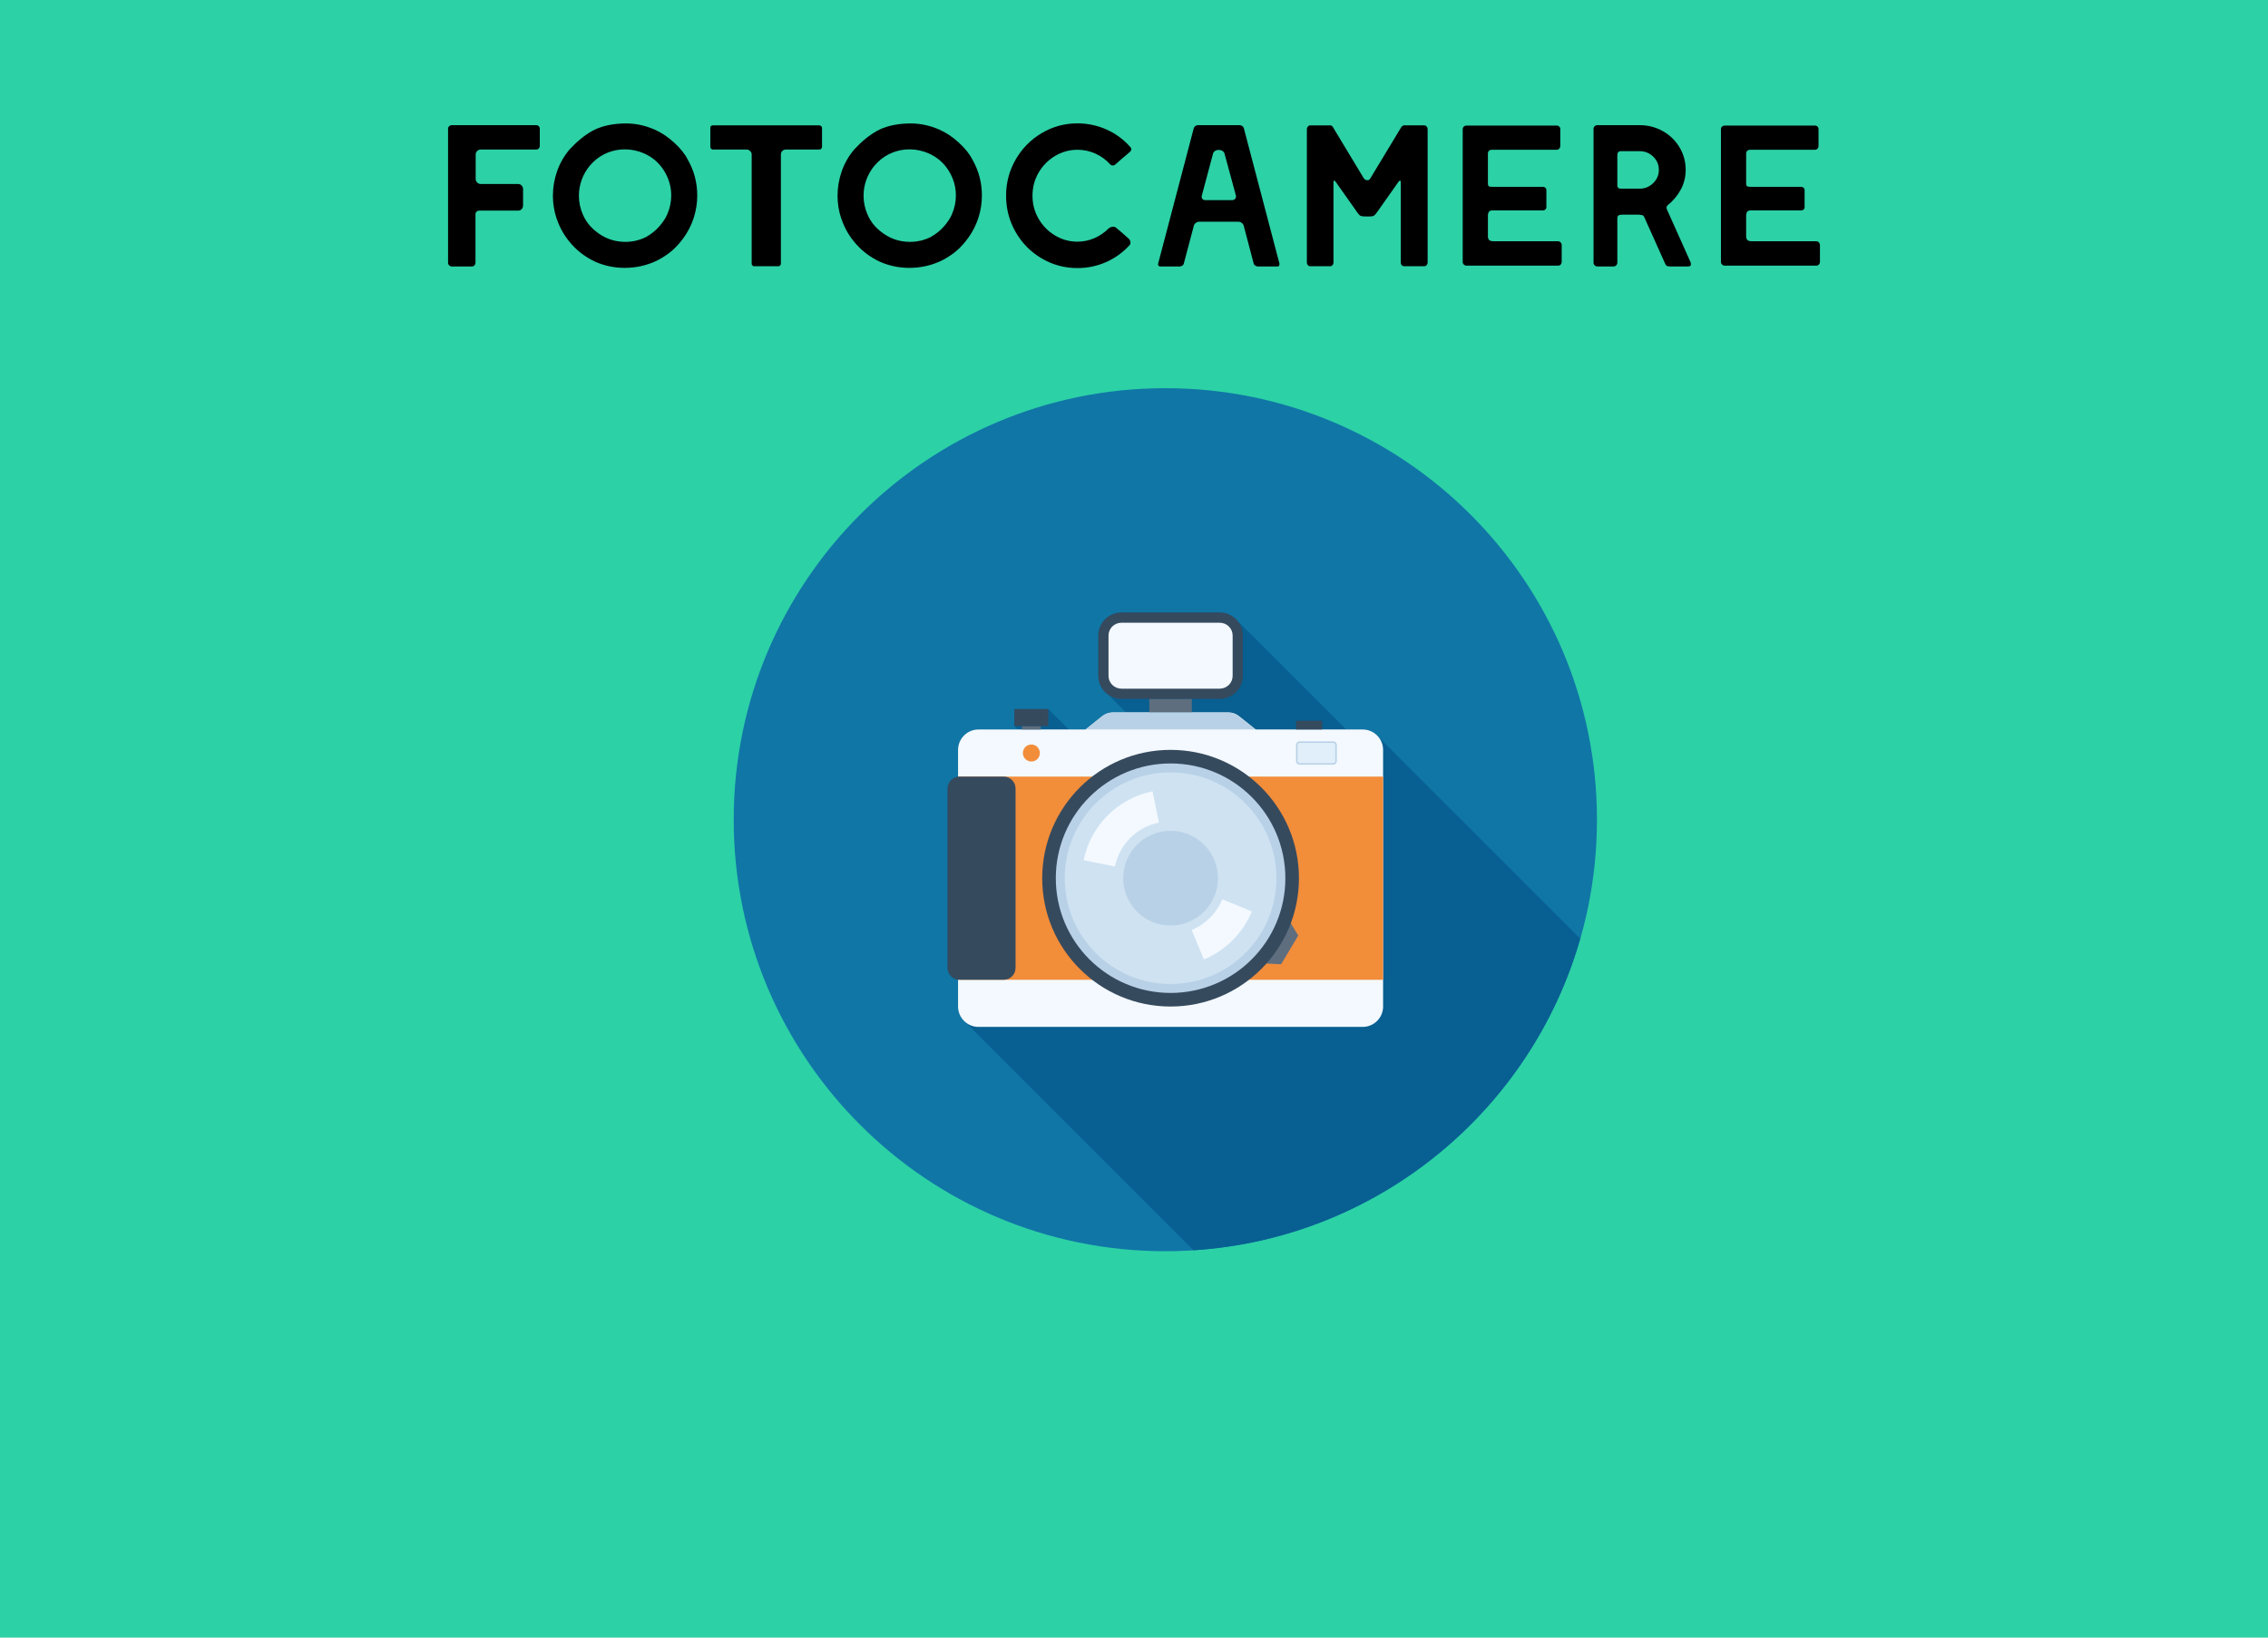
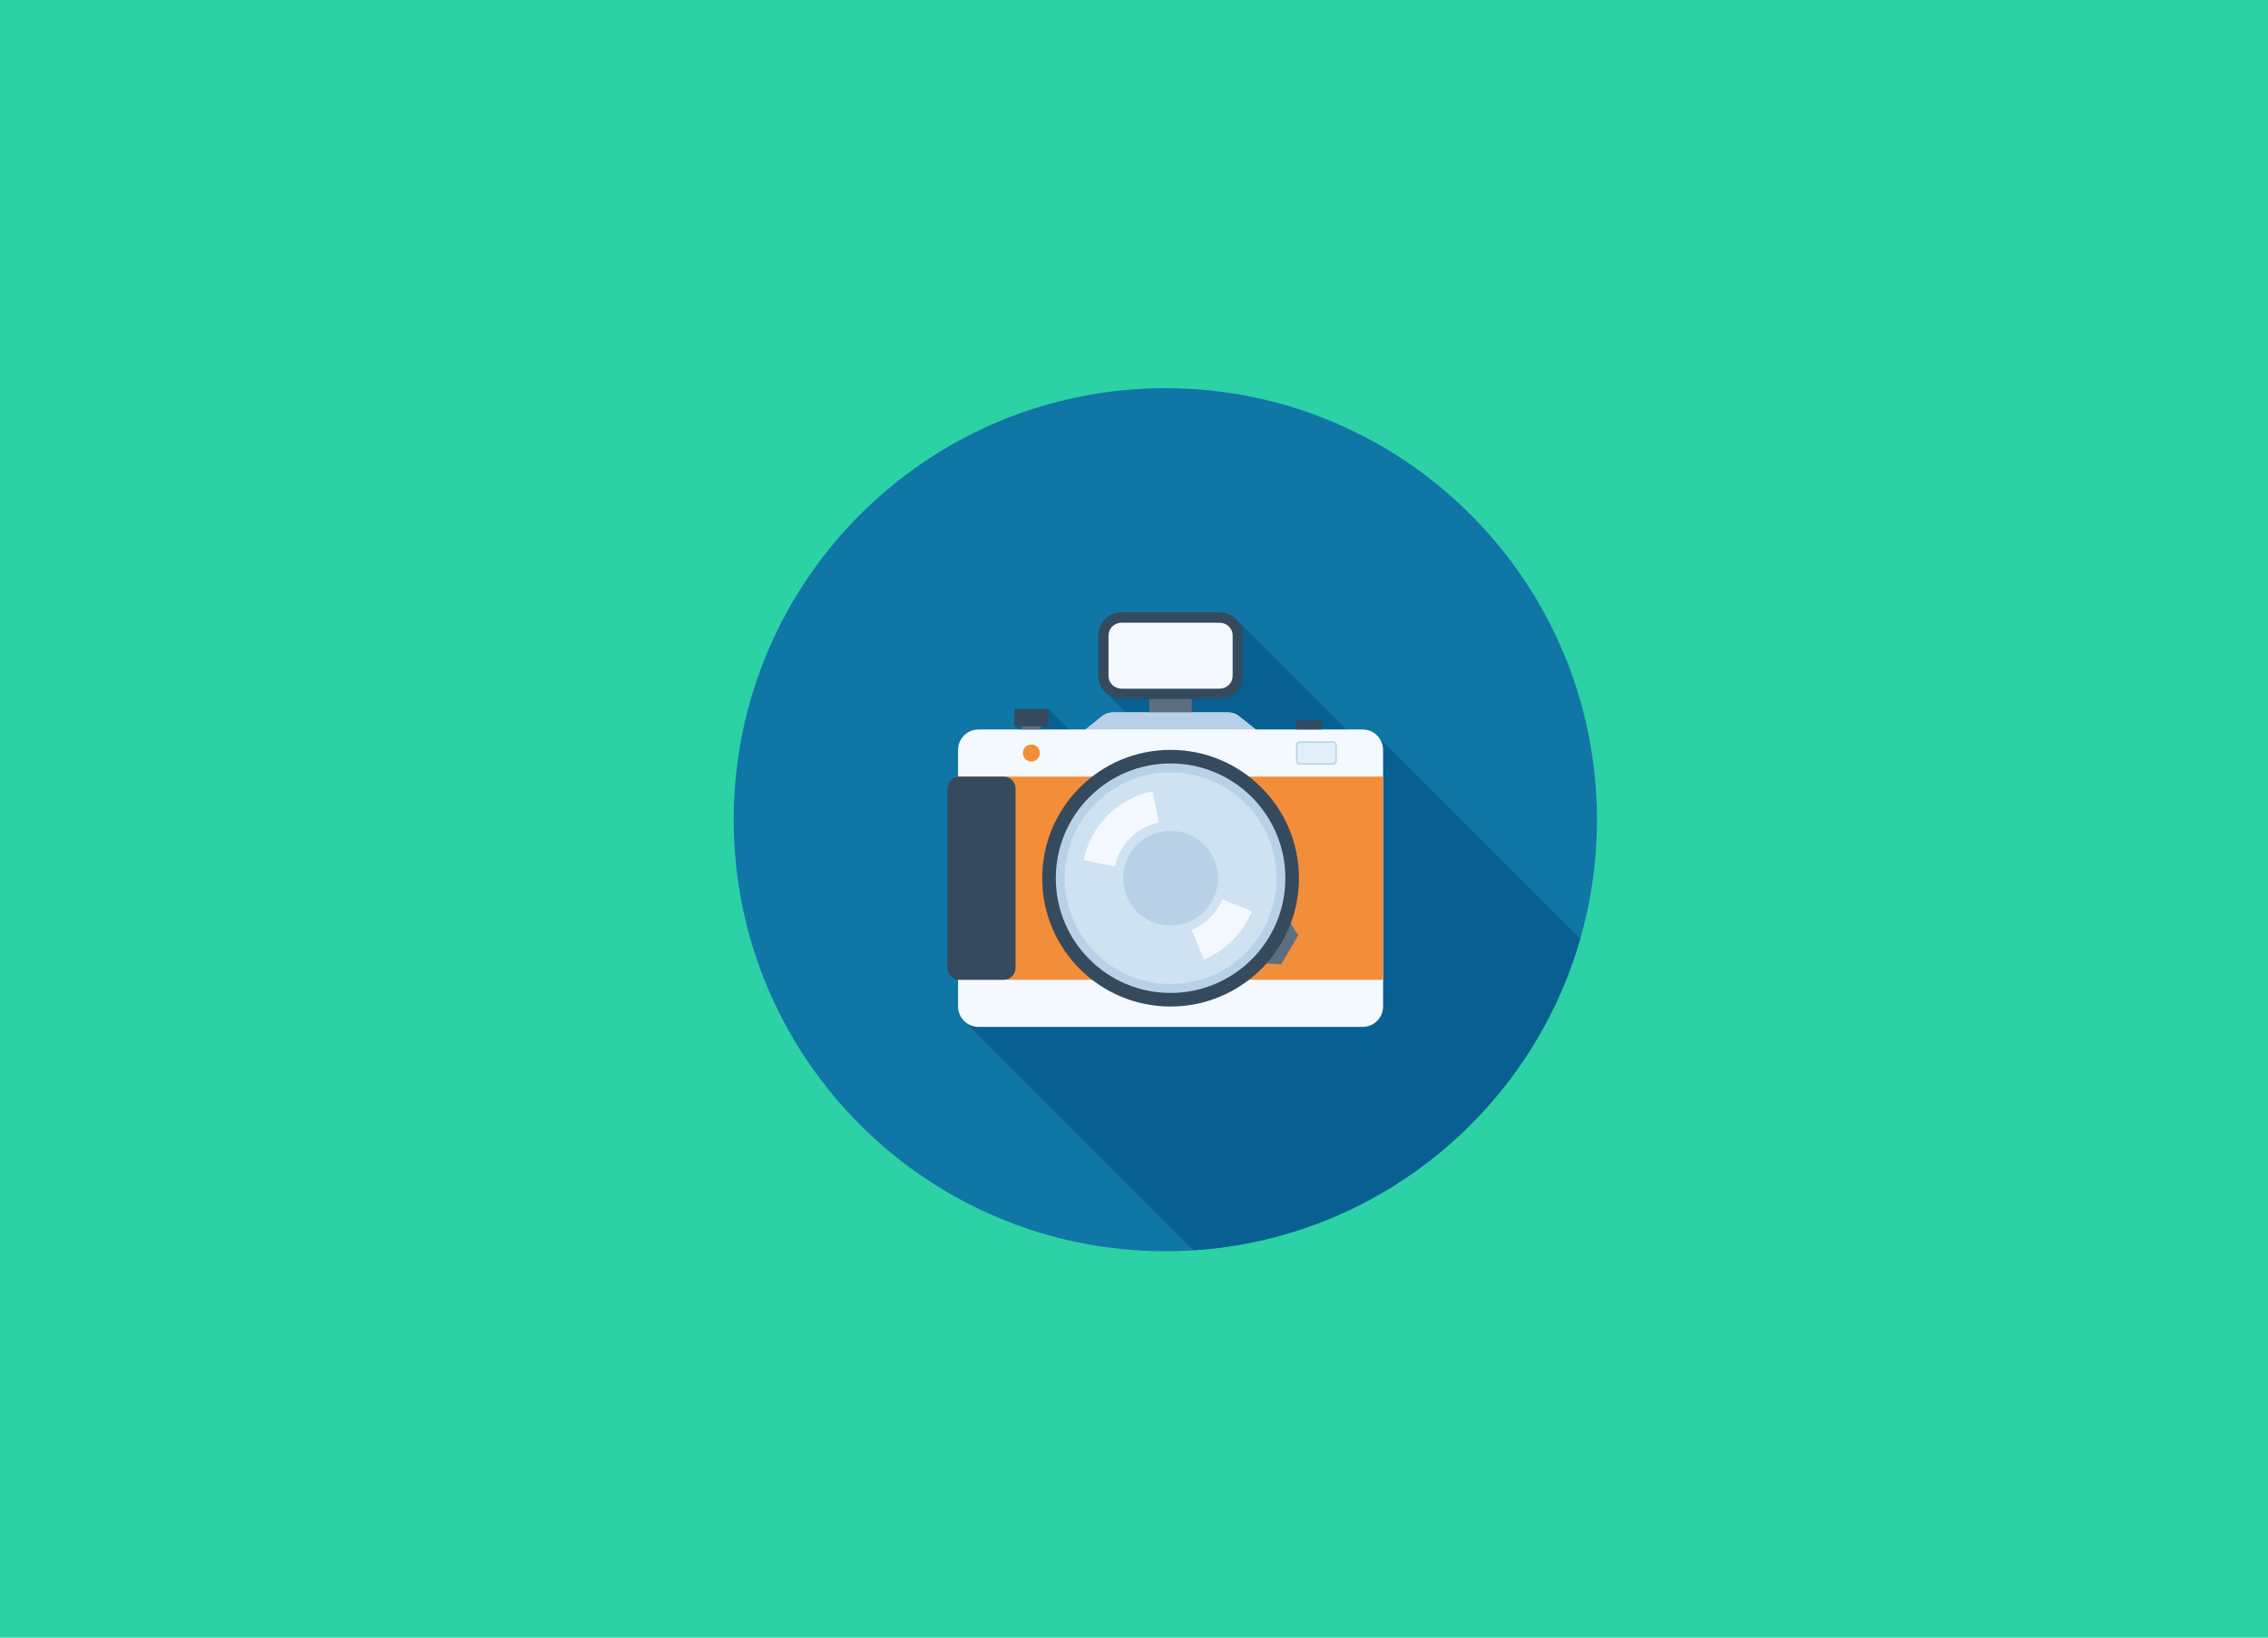
<svg xmlns="http://www.w3.org/2000/svg" version="1.1" id="Livello_1" x="0px" y="0px" width="900px" height="650px" viewBox="0 0 900 650" enable-background="new 0 0 900 650" xml:space="preserve">
  <rect x="0" y="0" fill="#2CD1A6" width="900" height="650" />
  <circle fill="#1076A6" cx="462.432" cy="325.36" r="171.278" />
-   <path fill="#085F91" d="M627.061,372.576l-79.982-79.987l-1.265-1.259c-1.391-1.112-3.153-1.785-5.051-1.785h-6.572l-43.096-43.083  c-0.026-0.024-0.046-0.058-0.069-0.083l-0.079-0.078c-0.271-0.315-0.566-0.611-0.879-0.883l-0.085-0.084  c-0.024-0.014-0.047-0.032-0.067-0.05c-0.094-0.081-0.194-0.153-0.296-0.232c-0.122-0.094-0.243-0.188-0.366-0.274  c-0.111-0.071-0.222-0.144-0.331-0.214c-0.128-0.081-0.256-0.159-0.393-0.234c-0.113-0.063-0.226-0.122-0.339-0.184  c-0.141-0.07-0.281-0.142-0.422-0.206c-0.112-0.051-0.23-0.101-0.343-0.146c-0.154-0.063-0.316-0.117-0.471-0.17  c-0.11-0.04-0.221-0.078-0.343-0.109c-0.164-0.053-0.336-0.091-0.512-0.134c-0.107-0.025-0.216-0.056-0.326-0.076  c-0.188-0.04-0.394-0.065-0.59-0.088c-0.09-0.014-0.182-0.033-0.281-0.04c-0.292-0.029-0.593-0.045-0.89-0.045h-38.992  c-5.05,0-9.18,4.117-9.18,9.13v16.01c0,0.415,0.043,0.818,0.094,1.221c0.014,0.105,0.035,0.208,0.052,0.314  c0.06,0.363,0.139,0.721,0.25,1.07c0.009,0.031,0.009,0.063,0.021,0.099c0.118,0.365,0.264,0.716,0.423,1.063  c0.045,0.105,0.1,0.211,0.149,0.314c0.146,0.287,0.307,0.567,0.479,0.839c0.033,0.044,0.053,0.096,0.085,0.143  c0.008,0.011,0.019,0.022,0.019,0.036l0.017,0.015c0.66,0.959,1.492,1.788,2.45,2.441l0.014,0.007l6.971,6.973h-5.274  c-0.752,0-1.492,0.112-2.232,0.376c-0.738,0.272-1.409,0.625-1.987,1.101l-6.586,5.266h-6.663l-8.096-8.096h-13.495v6.742  l1.342,1.354h-15.59c-4.445,0-8.096,3.639-8.096,8.098v10.643c-2.346,0.284-4.162,2.283-4.162,4.693v71.209  c0,2.403,1.816,4.406,4.162,4.679v10.656c0,2.021,0.752,3.879,1.986,5.288l0.743,0.738l90.688,90.691  C546.861,491.518,607.544,440.76,627.061,372.576z" />
-   <path fill="#F3F9FE" d="M540.755,289.544h-42.501l-6.593-5.272c-0.568-0.469-1.231-0.831-1.979-1.104  c-0.738-0.259-1.485-0.377-2.236-0.377h-45.868c-0.744,0-1.484,0.12-2.226,0.377c-0.743,0.271-1.404,0.633-1.99,1.104l-6.576,5.272  h-42.51c-4.449,0-8.096,3.632-8.096,8.096v101.873c0,4.459,3.646,8.088,8.096,8.088h152.479c4.454,0,8.097-3.629,8.097-8.088V297.64  C548.849,293.175,545.207,289.544,540.755,289.544z" />
-   <rect x="380.179" y="308.25" fill="#F28D3A" width="168.675" height="80.652" />
-   <polygon fill="#5E6E7E" points="498.503,382.253 510.046,362.893 515.174,371.339 508.373,382.742 " />
-   <path fill="#364A5E" d="M515.454,348.586c0,28.124-22.809,50.927-50.94,50.927c-28.136,0-50.938-22.803-50.938-50.927  c0-28.141,22.804-50.946,50.938-50.946C492.646,297.64,515.454,320.446,515.454,348.586z" />
-   <path fill="#B8D1E6" d="M510.065,348.586c0,25.148-20.397,45.533-45.552,45.533s-45.543-20.385-45.543-45.533  c0-25.167,20.392-45.557,45.543-45.557C489.666,303.029,510.065,323.418,510.065,348.586z" />
-   <path fill="#CEE2F2" d="M506.525,348.586c0,23.189-18.808,41.994-42.012,41.994c-23.197,0-42.007-18.805-42.007-41.994  c0-23.214,18.81-42.022,42.007-42.022C487.718,306.563,506.525,325.37,506.525,348.586z" />
-   <path fill="#B8D1E6" d="M483.306,348.586c0,10.366-8.423,18.776-18.792,18.776c-10.374,0-18.784-8.41-18.784-18.776  c0-10.389,8.412-18.805,18.784-18.805C474.884,329.781,483.306,338.197,483.306,348.586z" />
+   <path fill="#085F91" d="M627.061,372.575l-79.982-79.986l-1.265-1.259c-1.391-1.112-3.153-1.785-5.051-1.785h-6.572l-43.096-43.083  c-0.026-0.024-0.046-0.059-0.069-0.083l-0.079-0.078c-0.271-0.315-0.566-0.611-0.879-0.883l-0.085-0.084  c-0.024-0.015-0.047-0.032-0.067-0.05c-0.094-0.081-0.193-0.153-0.296-0.232c-0.122-0.094-0.243-0.188-0.366-0.274  c-0.11-0.07-0.222-0.144-0.33-0.214c-0.129-0.081-0.257-0.159-0.394-0.233c-0.113-0.063-0.226-0.122-0.339-0.185  c-0.141-0.069-0.281-0.142-0.422-0.206c-0.112-0.051-0.23-0.101-0.343-0.146c-0.154-0.063-0.316-0.117-0.472-0.17  c-0.109-0.04-0.221-0.078-0.343-0.109c-0.164-0.053-0.336-0.091-0.512-0.134c-0.107-0.025-0.216-0.056-0.326-0.076  c-0.188-0.04-0.394-0.065-0.59-0.088c-0.09-0.014-0.183-0.033-0.281-0.04c-0.292-0.029-0.593-0.045-0.89-0.045h-38.992  c-5.05,0-9.18,4.117-9.18,9.13v16.01c0,0.415,0.043,0.818,0.094,1.222c0.014,0.104,0.035,0.208,0.052,0.313  c0.061,0.363,0.14,0.721,0.25,1.07c0.009,0.031,0.009,0.063,0.021,0.099c0.118,0.365,0.264,0.716,0.423,1.063  c0.045,0.104,0.1,0.211,0.148,0.313c0.146,0.287,0.308,0.567,0.479,0.839c0.033,0.044,0.053,0.097,0.085,0.144  c0.008,0.011,0.019,0.021,0.019,0.036l0.018,0.015c0.66,0.959,1.492,1.788,2.45,2.441l0.014,0.007l6.971,6.973h-5.273  c-0.752,0-1.492,0.112-2.232,0.376c-0.738,0.272-1.409,0.625-1.987,1.102l-6.586,5.266h-6.663l-8.096-8.096h-13.495v6.741  l1.342,1.354h-15.59c-4.445,0-8.096,3.639-8.096,8.098v10.644c-2.347,0.283-4.162,2.282-4.162,4.692v71.209  c0,2.403,1.816,4.406,4.162,4.679v10.656c0,2.021,0.752,3.879,1.985,5.288l0.743,0.738l90.688,90.69  C546.861,491.518,607.545,440.76,627.061,372.575z" />
+   <path fill="#F3F9FE" d="M540.756,289.544h-42.501l-6.594-5.272c-0.567-0.469-1.23-0.831-1.979-1.104  c-0.738-0.259-1.485-0.377-2.236-0.377h-45.868c-0.744,0-1.483,0.12-2.226,0.377c-0.743,0.271-1.404,0.633-1.99,1.104l-6.576,5.272  h-42.51c-4.449,0-8.096,3.632-8.096,8.096v101.873c0,4.459,3.646,8.088,8.096,8.088h152.479c4.453,0,8.097-3.629,8.097-8.088V297.64  C548.849,293.175,545.207,289.544,540.756,289.544z" />
+   <rect x="380.179" y="308.25" fill="#F28D3A" width="168.675" height="80.651" />
+   <polygon fill="#5E6E7E" points="498.504,382.253 510.047,362.893 515.175,371.339 508.373,382.741 " />
+   <path fill="#364A5E" d="M515.454,348.586c0,28.124-22.809,50.927-50.939,50.927c-28.136,0-50.938-22.803-50.938-50.927  c0-28.142,22.805-50.946,50.938-50.946C492.646,297.64,515.454,320.446,515.454,348.586z" />
+   <path fill="#B8D1E6" d="M510.065,348.586c0,25.147-20.397,45.532-45.552,45.532c-25.155,0-45.543-20.385-45.543-45.532  c0-25.167,20.392-45.558,45.543-45.558C489.666,303.029,510.065,323.418,510.065,348.586z" />
+   <path fill="#CEE2F2" d="M506.525,348.586c0,23.188-18.808,41.993-42.012,41.993c-23.197,0-42.007-18.805-42.007-41.993  c0-23.215,18.81-42.022,42.007-42.022C487.719,306.563,506.525,325.369,506.525,348.586z" />
+   <path fill="#B8D1E6" d="M483.306,348.586c0,10.365-8.423,18.775-18.792,18.775c-10.374,0-18.784-8.41-18.784-18.775  c0-10.39,8.412-18.806,18.784-18.806C474.885,329.781,483.306,338.197,483.306,348.586z" />
  <g>
-     <path fill="#F3F9FE" d="M442.448,343.947l-12.42-2.521c2.801-13.812,13.527-24.54,27.338-27.347l2.524,12.425   C451.085,328.291,444.239,335.138,442.448,343.947z" />
-     <path fill="#F3F9FE" d="M477.722,380.835l-4.83-11.726c5.475-2.25,9.905-6.687,12.167-12.169l11.72,4.845   C493.242,370.353,486.293,377.291,477.722,380.835z" />
+     <path fill="#F3F9FE" d="M442.448,343.947l-12.42-2.521c2.801-13.813,13.527-24.54,27.338-27.348l2.524,12.426   C451.086,328.29,444.239,335.138,442.448,343.947z" />
+     <path fill="#F3F9FE" d="M477.722,380.835l-4.83-11.727c5.475-2.25,9.905-6.687,12.167-12.169l11.72,4.845   C493.242,370.353,486.293,377.29,477.722,380.835z" />
  </g>
-   <path fill="#364A5E" d="M403.001,384.18c0,2.6-2.123,4.714-4.717,4.714h-17.545c-2.604,0-4.727-2.114-4.727-4.714v-71.207  c0-2.604,2.122-4.728,4.727-4.728h17.545c2.596,0,4.717,2.123,4.717,4.728V384.18z" />
-   <path fill="#E1EFFA" d="M514.317,302.117c0,0.771,0.62,1.383,1.383,1.383h13.372c0.767,0,1.378-0.609,1.378-1.383v-6.44  c0-0.768-0.609-1.386-1.378-1.386H515.7c-0.762,0-1.383,0.619-1.383,1.386V302.117z" />
-   <path fill="#B8D1E6" d="M529.07,294.29H515.7c-0.762,0-1.383,0.619-1.383,1.386v6.44c0,0.771,0.62,1.382,1.383,1.382h13.372  c0.767,0,1.378-0.608,1.378-1.382v-6.44C530.448,294.909,529.837,294.29,529.07,294.29z M529.875,302.117  c0,0.449-0.36,0.807-0.805,0.807H515.7c-0.441,0-0.806-0.356-0.806-0.807v-6.44c0-0.456,0.363-0.817,0.806-0.817h13.372  c0.442,0,0.805,0.361,0.805,0.817v6.44H529.875z" />
+   <path fill="#364A5E" d="M403.001,384.18c0,2.6-2.123,4.714-4.717,4.714h-17.545c-2.604,0-4.727-2.114-4.727-4.714v-71.207  c0-2.604,2.121-4.729,4.727-4.729h17.545c2.596,0,4.717,2.123,4.717,4.729V384.18z" />
+   <path fill="#E1EFFA" d="M514.317,302.116c0,0.771,0.62,1.384,1.383,1.384h13.372c0.768,0,1.378-0.609,1.378-1.384v-6.439  c0-0.768-0.608-1.386-1.378-1.386H515.7c-0.762,0-1.383,0.619-1.383,1.386V302.116z" />
+   <path fill="#B8D1E6" d="M529.07,294.29H515.7c-0.762,0-1.383,0.619-1.383,1.386v6.439c0,0.771,0.62,1.382,1.383,1.382h13.372  c0.768,0,1.378-0.607,1.378-1.382v-6.439C530.448,294.909,529.838,294.29,529.07,294.29z M529.875,302.116  c0,0.449-0.359,0.808-0.805,0.808H515.7c-0.44,0-0.806-0.356-0.806-0.808v-6.439c0-0.456,0.363-0.817,0.806-0.817h13.372  c0.442,0,0.806,0.361,0.806,0.817v6.439H529.875z" />
  <path fill="#F28D3A" d="M412.643,298.888c0,1.864-1.506,3.377-3.376,3.377c-1.858,0-3.363-1.513-3.363-3.377  c0-1.865,1.505-3.374,3.363-3.374C411.137,295.517,412.643,297.025,412.643,298.888z" />
-   <rect x="456.078" y="277.396" fill="#5E6E7E" width="16.866" height="5.395" />
-   <path fill="#364A5E" d="M493.194,252.257c0-5.023-4.129-9.139-9.185-9.139h-38.991c-5.046,0-9.183,4.115-9.183,9.139v16.003  c0,5.02,4.137,9.136,9.183,9.136h38.989c5.056,0,9.186-4.116,9.186-9.136L493.194,252.257L493.194,252.257z" />
+   <rect x="456.078" y="277.396" fill="#5E6E7E" width="16.866" height="5.396" />
+   <path fill="#364A5E" d="M493.194,252.257c0-5.023-4.129-9.139-9.185-9.139h-38.991c-5.046,0-9.183,4.114-9.183,9.139v16.003  c0,5.02,4.137,9.136,9.183,9.136h38.989c5.056,0,9.186-4.116,9.186-9.136L493.194,252.257L493.194,252.257z" />
  <path fill="#F3F9FE" d="M445.017,273.349c-2.832,0-5.131-2.287-5.131-5.088v-16.003c0-2.813,2.297-5.079,5.131-5.079h38.991  c2.832,0,5.137,2.267,5.137,5.079v16.003c0,2.801-2.305,5.088-5.137,5.088H445.017z" />
  <rect x="405.562" y="288.192" fill="#5E6E7E" width="7.42" height="1.357" />
  <g>
    <rect x="402.519" y="281.443" fill="#364A5E" width="13.495" height="6.746" />
    <rect x="514.312" y="286.085" fill="#364A5E" width="10.362" height="3.46" />
  </g>
-   <path fill="#B8D1E6" d="M491.66,284.271c-0.568-0.469-1.233-0.831-1.979-1.104c-0.738-0.259-1.485-0.377-2.237-0.377h-45.865  c-0.744,0-1.485,0.12-2.227,0.377c-0.743,0.271-1.403,0.633-1.991,1.104l-6.574,5.272h67.468L491.66,284.271z" />
-   <g>
-     <path d="M178.243,105.323c-0.294-0.292-0.439-0.626-0.439-1V51.124c0-0.427,0.146-0.772,0.439-1.04c0.292-0.267,0.626-0.4,1-0.4   h33.521c0.426,0,0.771,0.134,1.04,0.4c0.266,0.268,0.399,0.613,0.399,1.04v6.8c0,0.374-0.134,0.707-0.399,1   c-0.269,0.293-0.614,0.439-1.04,0.439h-22c-0.534,0-1,0.188-1.4,0.561c-0.4,0.374-0.6,0.854-0.6,1.439v9.681   c0,0.534,0.199,1,0.6,1.399c0.4,0.4,0.866,0.601,1.4,0.601h14.88c0.531,0,0.985,0.2,1.359,0.6c0.373,0.4,0.561,0.895,0.561,1.48   v6.399c0,0.588-0.188,1.08-0.561,1.48c-0.374,0.399-0.828,0.6-1.359,0.6h-15.521c-0.374,0-0.708,0.134-1,0.4   c-0.294,0.268-0.439,0.614-0.439,1.04v19.279c0,0.374-0.135,0.708-0.4,1c-0.268,0.294-0.614,0.44-1.04,0.44h-8   C178.869,105.764,178.536,105.617,178.243,105.323z" />
-     <path d="M226.803,96.924c-2.641-2.96-4.574-6.253-5.801-9.88l-0.16-0.4c-0.96-2.88-1.439-5.866-1.439-8.96   c0-3.306,0.56-6.56,1.68-9.76s2.8-6.106,5.04-8.72c2.934-3.146,5.906-5.561,8.92-7.24c3.013-1.68,6.813-2.652,11.4-2.92h0.24   c4.479-0.267,8.853,0.534,13.12,2.399c2.667,1.175,5.239,2.895,7.72,5.16c2.479,2.269,4.28,4.521,5.399,6.76   c2.507,4.374,3.761,9.12,3.761,14.24c0,2.988-0.454,5.908-1.36,8.76c-0.908,2.854-2.24,5.508-4,7.96   c-1.333,1.867-2.788,3.508-4.36,4.921c-1.573,1.414-3.508,2.733-5.8,3.96c-4.106,2.08-8.534,3.119-13.28,3.119   c-4.054,0-7.92-0.8-11.6-2.399C232.603,102.217,229.443,99.884,226.803,96.924z M261.643,89.844c1.439-1.653,2.479-3.227,3.12-4.72   c1.065-2.453,1.6-4.96,1.6-7.521c0-3.52-0.96-6.813-2.88-9.88c-1.92-3.065-4.561-5.346-7.92-6.84c-2.454-1.066-4.988-1.6-7.601-1.6   c-2.348,0-4.6,0.427-6.76,1.279c-2.16,0.854-4.094,2.107-5.8,3.76l-1.36,1.44c-1.439,1.76-2.52,3.654-3.239,5.68   c-0.721,2.028-1.08,4.108-1.08,6.24c0,2.667,0.56,5.24,1.68,7.72c1.12,2.48,2.746,4.574,4.88,6.28   c3.466,2.88,7.413,4.32,11.84,4.32c2.934,0,5.681-0.641,8.24-1.92C258.443,92.911,260.203,91.498,261.643,89.844z" />
-     <path d="M298.563,105.364c-0.188-0.213-0.28-0.452-0.28-0.72V61.284c0-0.48-0.2-0.921-0.6-1.32c-0.4-0.4-0.868-0.601-1.4-0.601   h-13.44c-0.213,0-0.427-0.105-0.64-0.319c-0.214-0.212-0.32-0.426-0.32-0.641v-7.76c0-0.266,0.094-0.479,0.28-0.64   s0.412-0.24,0.68-0.24h42.24c0.32,0,0.586,0.107,0.8,0.32c0.212,0.214,0.32,0.454,0.32,0.72v7.52c0,0.269-0.108,0.508-0.32,0.721   c-0.214,0.214-0.479,0.319-0.8,0.319h-13.28c-0.533,0-0.986,0.188-1.359,0.561c-0.374,0.374-0.561,0.827-0.561,1.36v43.359   c0,0.269-0.094,0.507-0.279,0.72c-0.188,0.214-0.44,0.32-0.761,0.32h-9.52C299.002,105.684,298.749,105.577,298.563,105.364z" />
-     <path d="M339.762,96.924c-2.641-2.96-4.574-6.253-5.801-9.88l-0.159-0.4c-0.961-2.88-1.44-5.866-1.44-8.96   c0-3.306,0.56-6.56,1.68-9.76s2.8-6.106,5.04-8.72c2.934-3.146,5.906-5.561,8.92-7.24c3.013-1.68,6.813-2.652,11.4-2.92h0.24   c4.479-0.267,8.853,0.534,13.12,2.399c2.667,1.175,5.239,2.895,7.72,5.16c2.479,2.269,4.28,4.521,5.399,6.76   c2.507,4.374,3.761,9.12,3.761,14.24c0,2.988-0.454,5.908-1.36,8.76c-0.908,2.854-2.24,5.508-4,7.96   c-1.333,1.867-2.788,3.508-4.36,4.921c-1.573,1.414-3.508,2.733-5.8,3.96c-4.106,2.08-8.534,3.119-13.279,3.119   c-4.055,0-7.921-0.8-11.601-2.399C345.562,102.217,342.402,99.884,339.762,96.924z M374.602,89.844   c1.439-1.653,2.479-3.227,3.12-4.72c1.065-2.453,1.6-4.96,1.6-7.521c0-3.52-0.96-6.813-2.88-9.88   c-1.92-3.065-4.561-5.346-7.92-6.84c-2.454-1.066-4.988-1.6-7.601-1.6c-2.348,0-4.6,0.427-6.76,1.279   c-2.16,0.854-4.094,2.107-5.8,3.76l-1.36,1.44c-1.439,1.76-2.52,3.654-3.239,5.68c-0.721,2.028-1.08,4.108-1.08,6.24   c0,2.667,0.56,5.24,1.68,7.72c1.12,2.48,2.746,4.574,4.88,6.28c3.466,2.88,7.413,4.32,11.84,4.32c2.934,0,5.681-0.641,8.24-1.92   C371.402,92.911,373.162,91.498,374.602,89.844z" />
-     <path d="M413.361,102.563c-4.347-2.56-7.787-6.04-10.32-10.439c-2.534-4.4-3.8-9.212-3.8-14.44c0-5.172,1.266-9.96,3.8-14.36   c2.533-4.399,5.974-7.893,10.32-10.479c4.346-2.586,9.08-3.88,14.2-3.88c4,0,7.813,0.8,11.44,2.399   c3.626,1.601,6.771,3.895,9.439,6.881c0.32,0.319,0.48,0.667,0.48,1.04c0,0.319-0.188,0.667-0.561,1.039   c-1.12,0.907-2.24,1.854-3.359,2.841c-1.12,0.986-1.895,1.667-2.32,2.04c-0.32,0.319-0.694,0.479-1.12,0.479   c-0.374,0-0.72-0.16-1.04-0.479c-1.708-1.866-3.68-3.292-5.92-4.28c-2.24-0.986-4.587-1.48-7.04-1.48c-3.2,0-6.174,0.828-8.92,2.48   c-2.748,1.653-4.92,3.867-6.521,6.64c-1.6,2.774-2.399,5.814-2.399,9.12c0,3.309,0.8,6.348,2.399,9.12   c1.601,2.773,3.772,4.987,6.521,6.64c2.746,1.654,5.72,2.48,8.92,2.48c2.292,0,4.506-0.453,6.64-1.36   c2.133-0.906,4.053-2.212,5.761-3.92c0.532-0.426,1.119-0.64,1.76-0.64c0.532,0,0.96,0.16,1.28,0.479   c0.532,0.429,1.279,1.055,2.239,1.88c0.96,0.827,1.786,1.561,2.48,2.2c0.586,0.48,0.88,1.067,0.88,1.76   c0,0.428-0.16,0.801-0.48,1.12c-2.667,2.88-5.773,5.095-9.319,6.641c-3.547,1.547-7.293,2.319-11.24,2.319   C422.441,106.404,417.707,105.124,413.361,102.563z" />
-     <path d="M459.721,105.443c-0.16-0.212-0.215-0.452-0.16-0.72l14.16-53.84c0.104-0.32,0.306-0.6,0.6-0.84   c0.293-0.24,0.626-0.36,1-0.36h16.641c0.319,0,0.64,0.107,0.96,0.32c0.319,0.214,0.532,0.479,0.641,0.8l14.16,53.84v0.24   c0,0.587-0.269,0.88-0.801,0.88h-7.841c-0.319,0-0.653-0.12-1-0.36c-0.348-0.239-0.547-0.52-0.6-0.84l-3.92-14.88   c-0.107-0.479-0.374-0.88-0.801-1.2c-0.429-0.319-0.88-0.479-1.359-0.479h-15.521c-0.479,0-0.935,0.16-1.36,0.479   c-0.427,0.32-0.693,0.721-0.799,1.2l-3.92,14.8c-0.056,0.374-0.254,0.681-0.602,0.92c-0.348,0.24-0.681,0.36-1,0.36h-7.841   C460.094,105.764,459.881,105.656,459.721,105.443z M488.921,79.443c0.532,0,0.945-0.186,1.239-0.56   c0.293-0.373,0.388-0.8,0.279-1.28l-4.479-16.479c-0.055-0.427-0.295-0.801-0.721-1.12c-0.428-0.32-0.881-0.48-1.359-0.48h-0.48   c-0.479,0-0.934,0.16-1.36,0.48c-0.427,0.319-0.667,0.693-0.72,1.12l-4.399,16.479l-0.08,0.4c0,0.428,0.133,0.773,0.399,1.04   c0.267,0.268,0.641,0.399,1.119,0.399H488.921z" />
-     <path d="M519,105.244c-0.268-0.292-0.399-0.626-0.399-1v-53.04c0-0.373,0.133-0.706,0.399-1c0.267-0.292,0.587-0.44,0.959-0.44   h7.842c0.531,0,0.933,0.268,1.199,0.8l12.16,20.16c0.054,0.107,0.199,0.269,0.439,0.48c0.24,0.214,0.547,0.319,0.92,0.319h0.16   c0.373,0,0.651-0.12,0.84-0.359c0.187-0.24,0.307-0.413,0.36-0.521l12.078-20c0.373-0.586,0.802-0.88,1.281-0.88h7.92   c0.372,0,0.691,0.147,0.959,0.44c0.268,0.294,0.4,0.627,0.4,1v53.04c0,0.374-0.134,0.708-0.4,1   c-0.268,0.293-0.587,0.439-0.959,0.439h-7.84c-0.428,0-0.774-0.132-1.041-0.399c-0.268-0.267-0.399-0.613-0.399-1.04V72.484   c0-0.531-0.107-0.8-0.319-0.8c-0.214,0-0.454,0.214-0.72,0.64l-8.4,11.921c-0.48,0.693-0.895,1.146-1.24,1.359   c-0.348,0.214-0.947,0.32-1.799,0.32h-1.361c-1.014,0-1.707-0.08-2.08-0.24s-0.746-0.506-1.119-1.04l-8.641-12.24   c-0.318-0.479-0.56-0.72-0.72-0.72c-0.214,0-0.319,0.24-0.319,0.72v31.841c0,0.374-0.135,0.708-0.399,1   c-0.269,0.293-0.613,0.439-1.04,0.439h-7.762C519.587,105.684,519.266,105.537,519,105.244z" />
-     <path d="M580.879,105.003c-0.293-0.292-0.439-0.626-0.439-1v-52.72c0-0.427,0.146-0.772,0.439-1.04c0.293-0.267,0.627-0.4,1-0.4   h35.84c0.428,0,0.772,0.134,1.041,0.4c0.266,0.268,0.399,0.613,0.399,1.04v6.72c0,0.374-0.135,0.708-0.399,1   c-0.269,0.294-0.613,0.439-1.041,0.439h-25.84c-0.373,0-0.707,0.135-1,0.4c-0.293,0.268-0.439,0.614-0.439,1.04v11.76v0.24   c0,0.479,0.105,0.813,0.32,1c0.213,0.188,0.721,0.28,1.52,0.28h20c0.373,0,0.693,0.12,0.961,0.359   c0.267,0.24,0.398,0.548,0.398,0.92v6.801c0,0.374-0.133,0.68-0.398,0.92c-0.268,0.239-0.588,0.359-0.961,0.359h-20.08   c-0.692,0-1.16,0.2-1.399,0.601c-0.24,0.399-0.359,0.813-0.359,1.239v8.48c0,0.534,0.146,0.987,0.439,1.36   c0.293,0.374,0.893,0.56,1.801,0.56h25.6c0.373,0,0.707,0.147,1,0.44c0.293,0.294,0.439,0.653,0.439,1.079v6.721   c0,0.374-0.133,0.708-0.398,1c-0.268,0.294-0.615,0.439-1.041,0.439h-36.399C581.506,105.443,581.172,105.297,580.879,105.003z" />
-     <path d="M632.798,105.323c-0.293-0.292-0.439-0.626-0.439-1V51.124c0-0.373,0.146-0.706,0.439-1c0.293-0.292,0.651-0.44,1.08-0.44   h16.8c3.307,0,6.359,0.788,9.16,2.36c2.8,1.574,5.013,3.72,6.641,6.439c1.626,2.721,2.439,5.708,2.439,8.96   c0,2.774-0.641,5.36-1.921,7.761c-1.279,2.399-3.014,4.479-5.199,6.239c-0.319,0.269-0.479,0.614-0.479,1.04   c0,0.16,0.026,0.294,0.08,0.4c0.052,0.107,0.08,0.188,0.08,0.24l9.279,20.72c0.16,0.374,0.239,0.72,0.239,1.04   c0,0.587-0.348,0.88-1.04,0.88h-7.039c-0.588,0-1.027-0.054-1.319-0.16c-0.294-0.105-0.548-0.373-0.761-0.8l-8.399-18.72   c-0.106-0.32-0.308-0.532-0.601-0.641c-0.294-0.105-0.813-0.186-1.561-0.239h-6.399c-0.801,0-1.349,0.106-1.641,0.319   c-0.294,0.214-0.439,0.614-0.439,1.2v17.6c0,0.374-0.147,0.708-0.439,1c-0.294,0.294-0.654,0.44-1.08,0.44h-6.399   C633.449,105.764,633.091,105.617,632.798,105.323z M650.677,74.884c2.08,0,3.866-0.733,5.359-2.2   c1.492-1.466,2.24-3.212,2.24-5.24c0-2.08-0.748-3.84-2.24-5.279c-1.494-1.44-3.279-2.16-5.359-2.16h-7.439   c-0.96,0-1.439,0.534-1.439,1.6v12c0,0.374,0.105,0.681,0.319,0.92c0.213,0.24,0.506,0.36,0.88,0.36H650.677z" />
-     <path d="M683.356,105.003c-0.294-0.292-0.438-0.626-0.438-1v-52.72c0-0.427,0.146-0.772,0.438-1.04c0.293-0.267,0.626-0.4,1-0.4   h35.84c0.427,0,0.772,0.134,1.04,0.4c0.268,0.268,0.4,0.613,0.4,1.04v6.72c0,0.374-0.134,0.708-0.4,1   c-0.268,0.294-0.613,0.439-1.04,0.439h-25.84c-0.374,0-0.707,0.135-1,0.4c-0.294,0.268-0.438,0.614-0.438,1.04v11.76v0.24   c0,0.479,0.104,0.813,0.318,1c0.213,0.188,0.721,0.28,1.521,0.28h20c0.372,0,0.691,0.12,0.96,0.359   c0.266,0.24,0.398,0.548,0.398,0.92v6.801c0,0.374-0.134,0.68-0.398,0.92c-0.269,0.239-0.588,0.359-0.96,0.359h-20.08   c-0.694,0-1.16,0.2-1.4,0.601c-0.24,0.399-0.359,0.813-0.359,1.239v8.48c0,0.534,0.146,0.987,0.439,1.36   c0.293,0.374,0.893,0.56,1.8,0.56h25.602c0.372,0,0.706,0.147,1,0.44c0.292,0.294,0.438,0.653,0.438,1.079v6.721   c0,0.374-0.134,0.708-0.398,1c-0.269,0.294-0.614,0.439-1.04,0.439h-36.4C683.982,105.443,683.649,105.297,683.356,105.003z" />
-   </g>
+   <path fill="#B8D1E6" d="M491.66,284.271c-0.567-0.469-1.232-0.831-1.979-1.104c-0.738-0.259-1.485-0.377-2.237-0.377h-45.865  c-0.743,0-1.484,0.12-2.227,0.377c-0.743,0.271-1.403,0.633-1.991,1.104l-6.574,5.272h67.469L491.66,284.271z" />
</svg>
